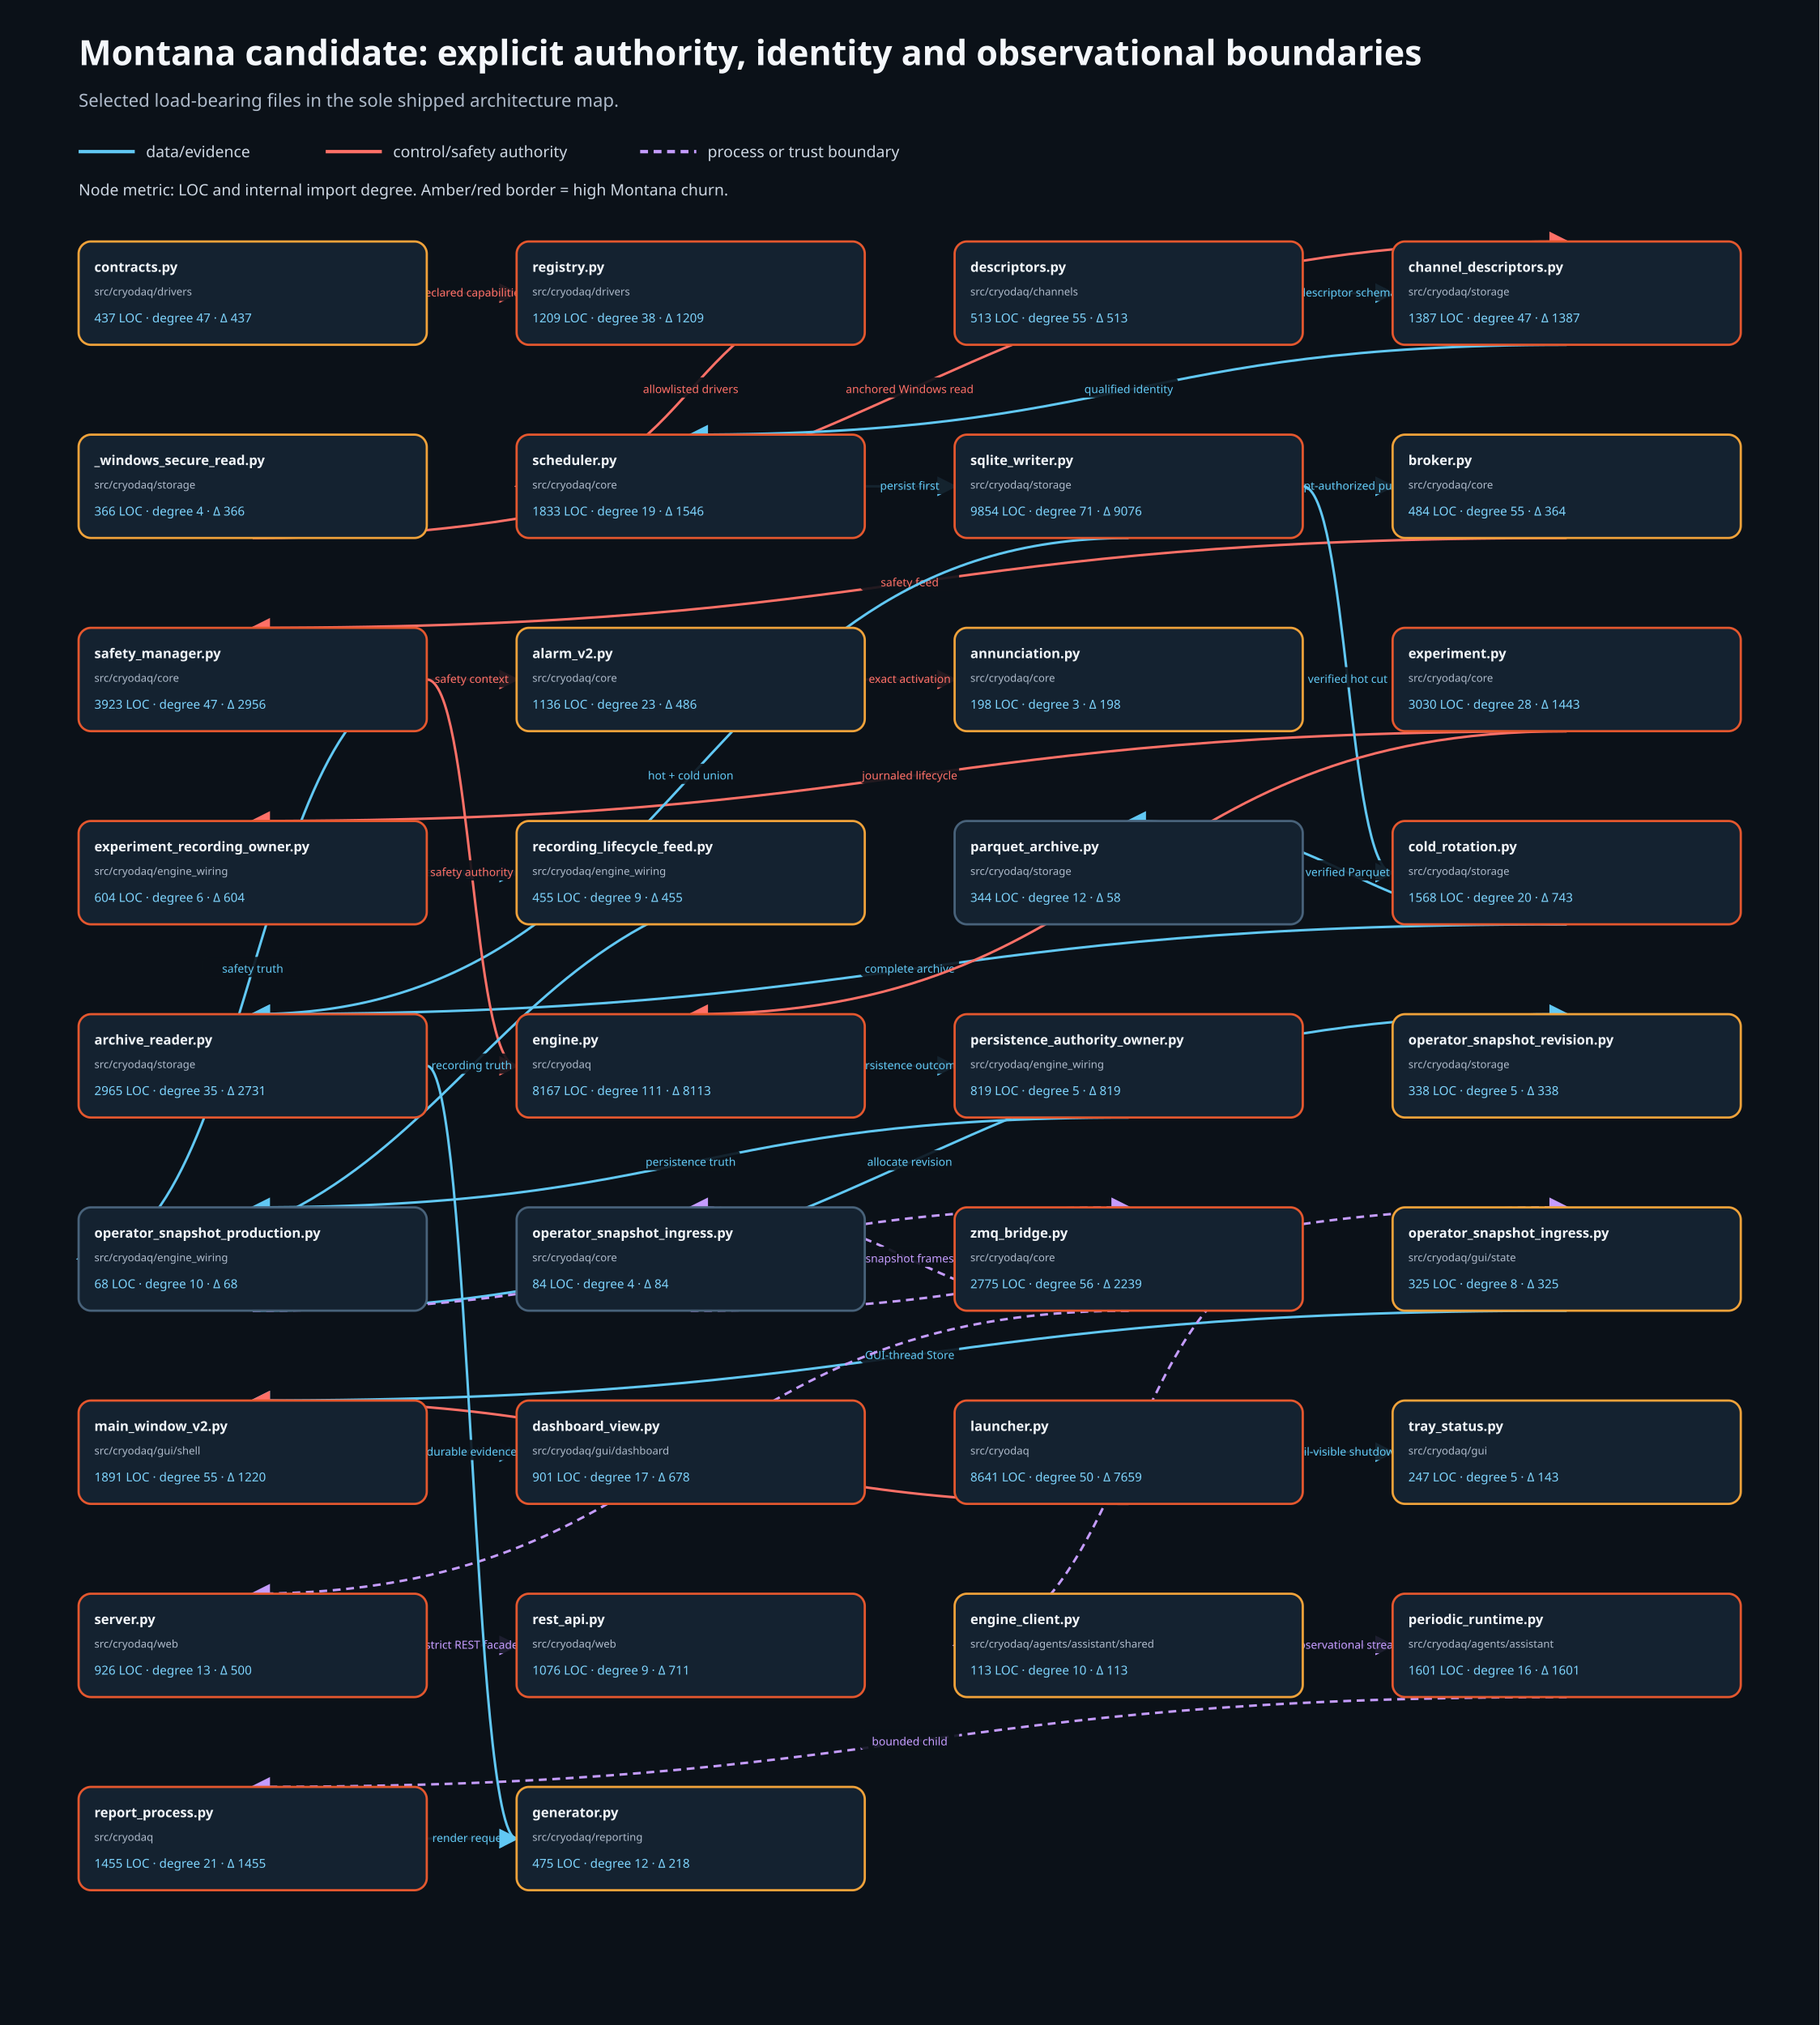
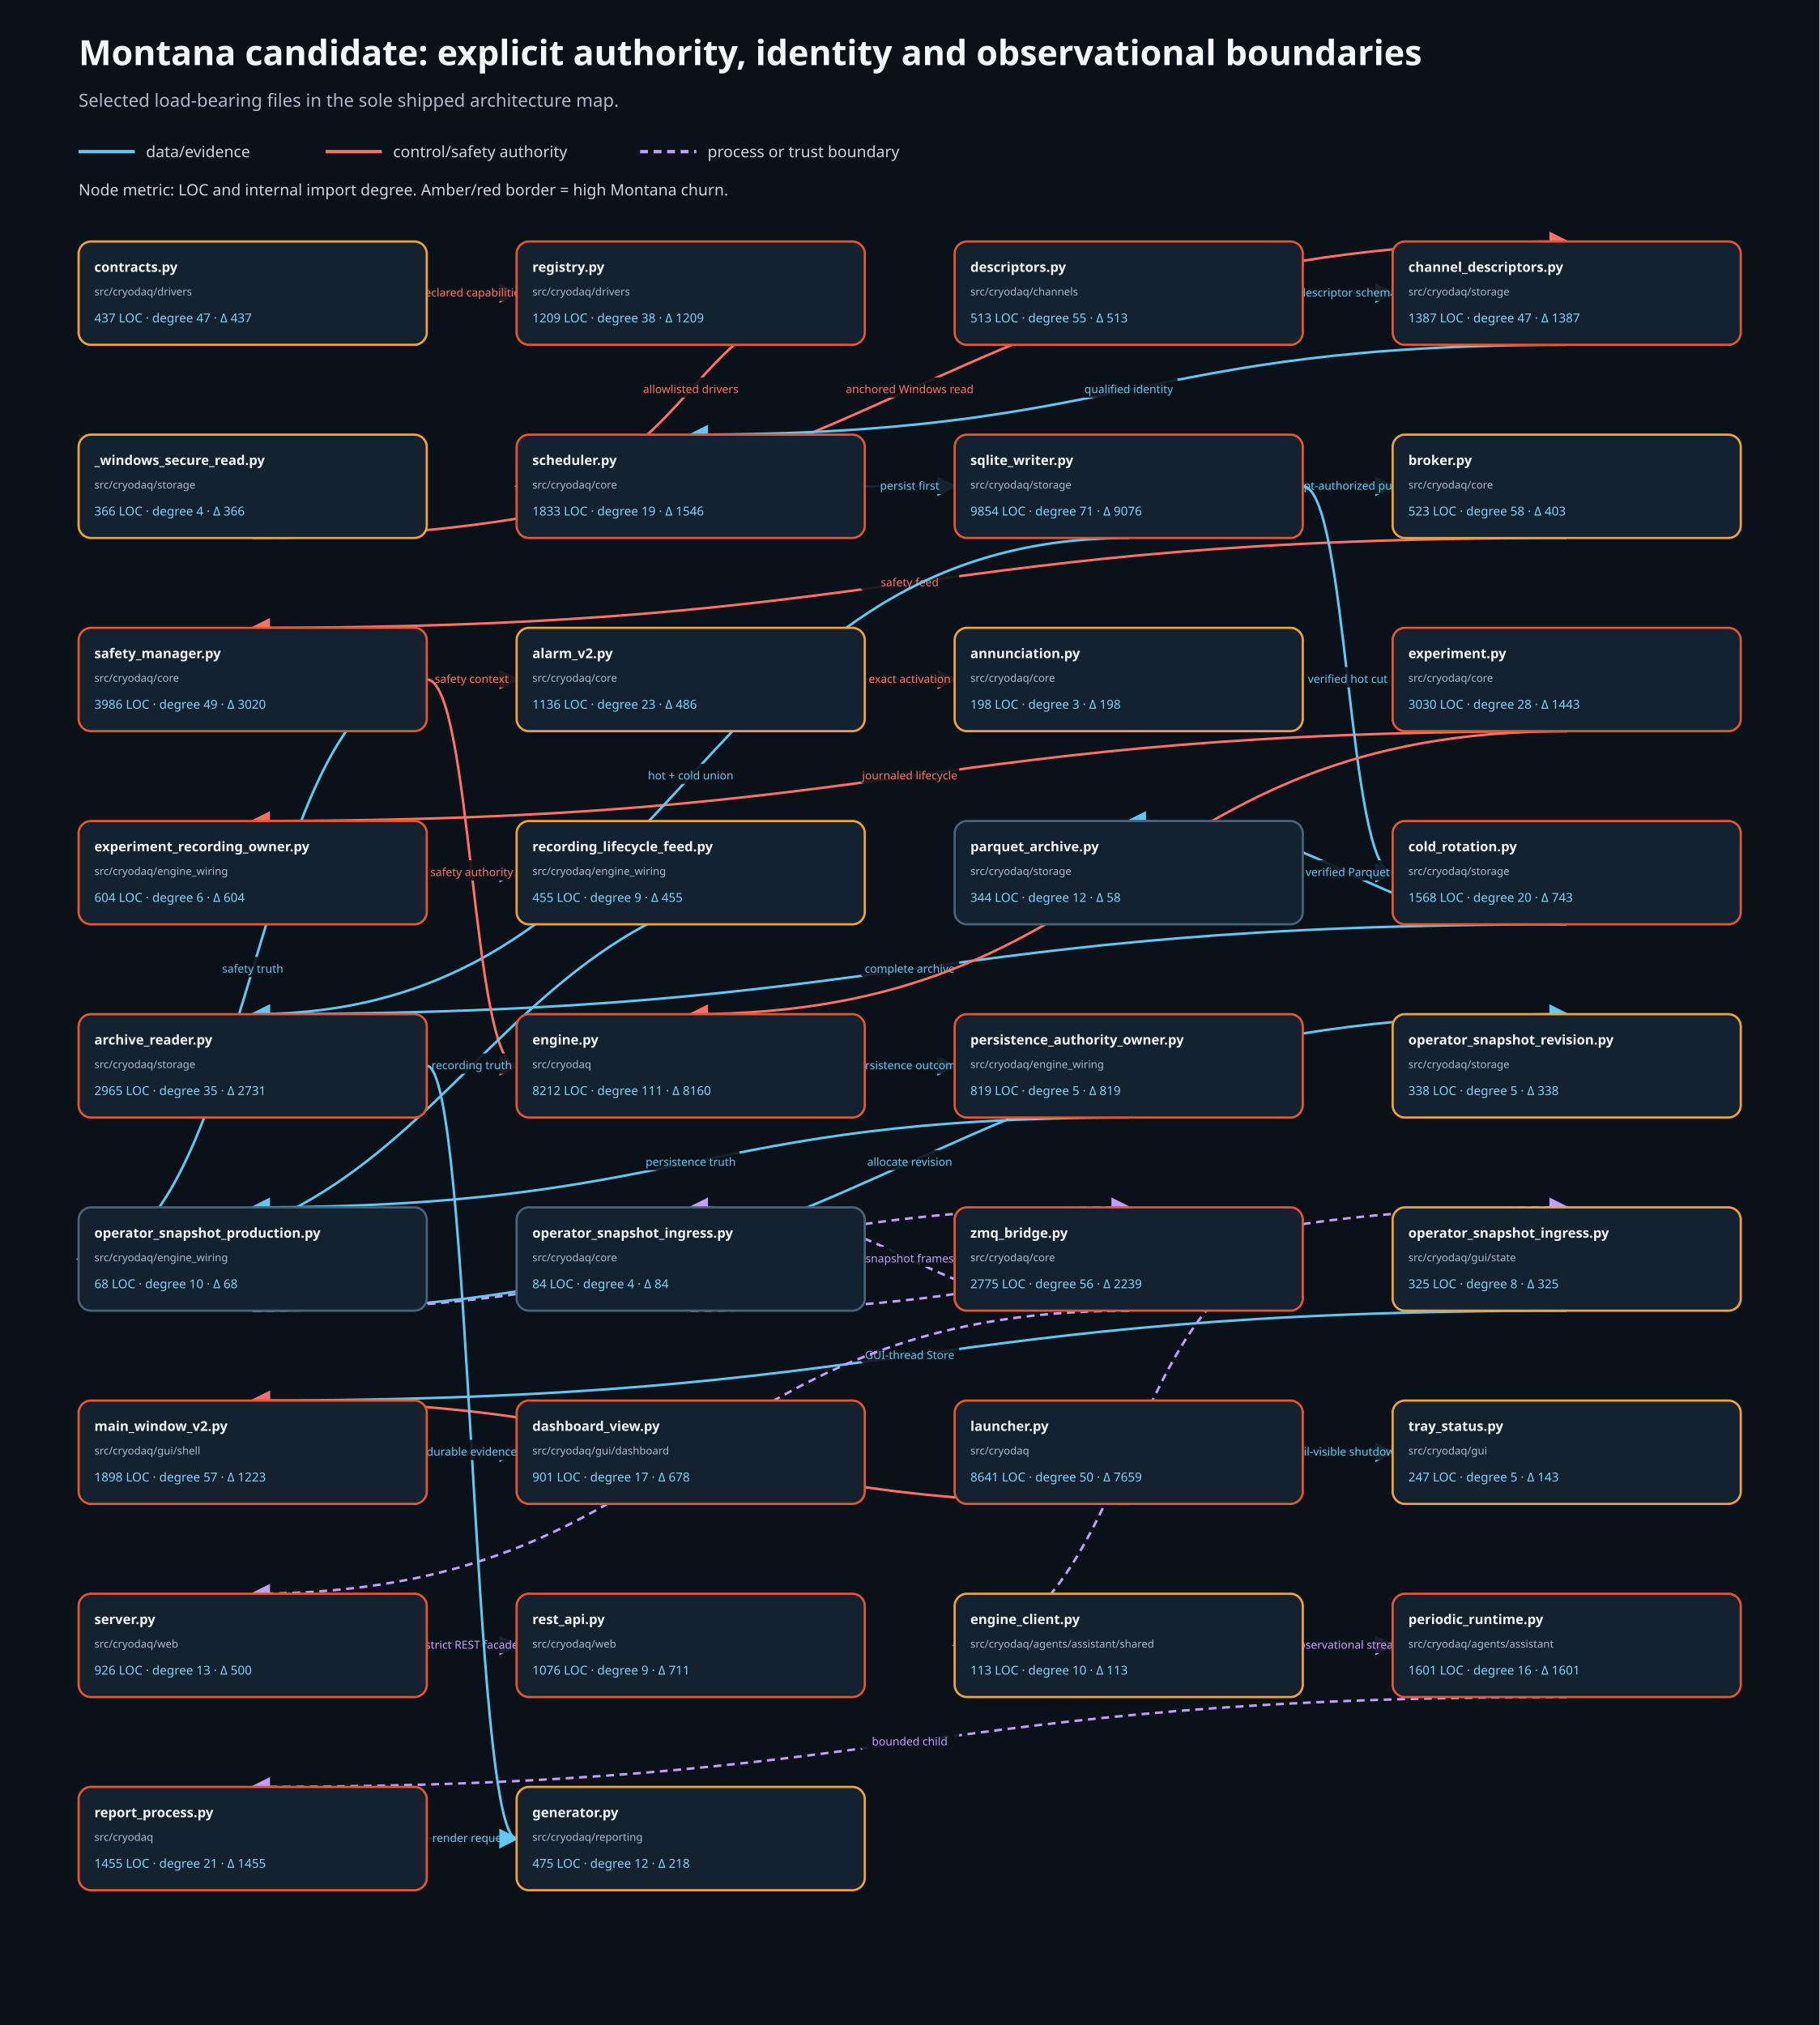
<svg xmlns="http://www.w3.org/2000/svg" role="img" aria-labelledby="title desc" viewBox="0 0 1620 1803" width="1620" height="1803">
  <defs>
    <marker id="dataArrow" markerWidth="8" markerHeight="8" refX="7" refY="4" orient="auto">
      <path d="M0,0 L8,4 L0,8 Z" fill="#61c8f4" />
    </marker>
    <marker id="controlArrow" markerWidth="8" markerHeight="8" refX="7" refY="4" orient="auto">
      <path d="M0,0 L8,4 L0,8 Z" fill="#ff7067" />
    </marker>
    <marker id="boundaryArrow" markerWidth="8" markerHeight="8" refX="7" refY="4" orient="auto">
      <path d="M0,0 L8,4 L0,8 Z" fill="#c59cff" />
    </marker>
  </defs>
  <rect width="100%" height="100%" fill="#0b1118" />
  <text x="70" y="58" fill="#f4f7fb" font-family="Segoe UI, sans-serif" font-size="31" font-weight="700">Montana candidate: explicit authority, identity and observational boundaries</text>
  <text x="70" y="95" fill="#aebaca" font-family="Segoe UI, sans-serif" font-size="16">Selected load-bearing files in the sole shipped architecture map.</text>
  <g aria-label="Legend" font-family="Segoe UI, sans-serif" font-size="14">
    <line x1="70" y1="135" x2="120" y2="135" stroke="#61c8f4" stroke-width="3" />
    <text x="130" y="140" fill="#cbd5e1">data/evidence</text>
    <line x1="290" y1="135" x2="340" y2="135" stroke="#ff7067" stroke-width="3" />
    <text x="350" y="140" fill="#cbd5e1">control/safety authority</text>
    <line x1="570" y1="135" x2="620" y2="135" stroke="#c59cff" stroke-width="3" stroke-dasharray="7 5" />
    <text x="630" y="140" fill="#cbd5e1">process or trust boundary</text>
    <text x="70" y="174" fill="#cbd5e1">Node metric: LOC and internal import degree. Amber/red border = high Montana churn.</text>
  </g>
  <g class="architecture-edges" fill="none">
    <path d="M380,261.0 C420.0,261.0 420.0,261.0 460,261.0" stroke="#ff7067" stroke-width="2.2" marker-end="url(#controlArrow)" />
    <rect x="376.0" y="250.0" width="88" height="18" rx="4" fill="#0b1118" opacity=".9" />
    <text x="420.0" y="264.0" text-anchor="middle" fill="#ff7067" font-family="Segoe UI, sans-serif" font-size="10">declared capabilities</text>
    <path d="M770,261.0 C615.0,261.0 615.0,433.0 460,433.0" stroke="#ff7067" stroke-width="2.2" marker-end="url(#controlArrow)" />
    <rect x="571.0" y="336.0" width="88" height="18" rx="4" fill="#0b1118" opacity=".9" />
    <text x="615.0" y="350.0" text-anchor="middle" fill="#ff7067" font-family="Segoe UI, sans-serif" font-size="10">allowlisted drivers</text>
    <path d="M1160,261.0 C1200.0,261.0 1200.0,261.0 1240,261.0" stroke="#61c8f4" stroke-width="2.2" marker-end="url(#dataArrow)" />
    <rect x="1156.0" y="250.0" width="88" height="18" rx="4" fill="#0b1118" opacity=".9" />
    <text x="1200.0" y="264.0" text-anchor="middle" fill="#61c8f4" font-family="Segoe UI, sans-serif" font-size="10">descriptor schema</text>
    <path d="M225.0,479 C810.0,479 810.0,215 1395.0,215" stroke="#ff7067" stroke-width="2.2" marker-end="url(#controlArrow)" />
    <rect x="766.0" y="336.0" width="88" height="18" rx="4" fill="#0b1118" opacity=".9" />
    <text x="810.0" y="350.0" text-anchor="middle" fill="#ff7067" font-family="Segoe UI, sans-serif" font-size="10">anchored Windows read</text>
    <path d="M1395.0,307 C1005.0,307 1005.0,387 615.0,387" stroke="#61c8f4" stroke-width="2.2" marker-end="url(#dataArrow)" />
    <rect x="961.0" y="336.0" width="88" height="18" rx="4" fill="#0b1118" opacity=".9" />
    <text x="1005.0" y="350.0" text-anchor="middle" fill="#61c8f4" font-family="Segoe UI, sans-serif" font-size="10">qualified identity</text>
    <path d="M770,433.0 C810.0,433.0 810.0,433.0 850,433.0" stroke="#61c8f4" stroke-width="2.2" marker-end="url(#dataArrow)" />
    <rect x="766.0" y="422.0" width="88" height="18" rx="4" fill="#0b1118" opacity=".9" />
    <text x="810.0" y="436.0" text-anchor="middle" fill="#61c8f4" font-family="Segoe UI, sans-serif" font-size="10">persist first</text>
    <path d="M1160,433.0 C1200.0,433.0 1200.0,433.0 1240,433.0" stroke="#61c8f4" stroke-width="2.2" marker-end="url(#dataArrow)" />
    <rect x="1156.0" y="422.0" width="88" height="18" rx="4" fill="#0b1118" opacity=".9" />
    <text x="1200.0" y="436.0" text-anchor="middle" fill="#61c8f4" font-family="Segoe UI, sans-serif" font-size="10">receipt-authorized publish</text>
    <path d="M1395.0,479 C810.0,479 810.0,559 225.0,559" stroke="#ff7067" stroke-width="2.2" marker-end="url(#controlArrow)" />
    <rect x="766.0" y="508.0" width="88" height="18" rx="4" fill="#0b1118" opacity=".9" />
    <text x="810.0" y="522.0" text-anchor="middle" fill="#ff7067" font-family="Segoe UI, sans-serif" font-size="10">safety feed</text>
    <path d="M380,605.0 C420.0,605.0 420.0,605.0 460,605.0" stroke="#ff7067" stroke-width="2.2" marker-end="url(#controlArrow)" />
    <rect x="376.0" y="594.0" width="88" height="18" rx="4" fill="#0b1118" opacity=".9" />
    <text x="420.0" y="608.0" text-anchor="middle" fill="#ff7067" font-family="Segoe UI, sans-serif" font-size="10">safety context</text>
    <path d="M770,605.0 C810.0,605.0 810.0,605.0 850,605.0" stroke="#ff7067" stroke-width="2.2" marker-end="url(#controlArrow)" />
    <rect x="766.0" y="594.0" width="88" height="18" rx="4" fill="#0b1118" opacity=".9" />
    <text x="810.0" y="608.0" text-anchor="middle" fill="#ff7067" font-family="Segoe UI, sans-serif" font-size="10">exact activation</text>
    <path d="M1395.0,651 C810.0,651 810.0,731 225.0,731" stroke="#ff7067" stroke-width="2.2" marker-end="url(#controlArrow)" />
    <rect x="766.0" y="680.0" width="88" height="18" rx="4" fill="#0b1118" opacity=".9" />
    <text x="810.0" y="694.0" text-anchor="middle" fill="#ff7067" font-family="Segoe UI, sans-serif" font-size="10">journaled lifecycle</text>
    <path d="M380,777.0 C420.0,777.0 420.0,777.0 460,777.0" stroke="#61c8f4" stroke-width="2.2" marker-end="url(#dataArrow)" />
    <rect x="376.0" y="766.0" width="88" height="18" rx="4" fill="#0b1118" opacity=".9" />
    <text x="420.0" y="780.0" text-anchor="middle" fill="#61c8f4" font-family="Segoe UI, sans-serif" font-size="10">recording outcome</text>
    <path d="M1160,433.0 C1200.0,433.0 1200.0,777.0 1240,777.0" stroke="#61c8f4" stroke-width="2.2" marker-end="url(#dataArrow)" />
    <rect x="1156.0" y="594.0" width="88" height="18" rx="4" fill="#0b1118" opacity=".9" />
    <text x="1200.0" y="608.0" text-anchor="middle" fill="#61c8f4" font-family="Segoe UI, sans-serif" font-size="10">verified hot cut</text>
    <path d="M1395.0,823 C1200.0,823 1200.0,731 1005.0,731" stroke="#61c8f4" stroke-width="2.2" marker-end="url(#dataArrow)" />
    <rect x="1156.0" y="766.0" width="88" height="18" rx="4" fill="#0b1118" opacity=".9" />
    <text x="1200.0" y="780.0" text-anchor="middle" fill="#61c8f4" font-family="Segoe UI, sans-serif" font-size="10">verified Parquet</text>
    <path d="M1395.0,823 C810.0,823 810.0,903 225.0,903" stroke="#61c8f4" stroke-width="2.2" marker-end="url(#dataArrow)" />
    <rect x="766.0" y="852.0" width="88" height="18" rx="4" fill="#0b1118" opacity=".9" />
    <text x="810.0" y="866.0" text-anchor="middle" fill="#61c8f4" font-family="Segoe UI, sans-serif" font-size="10">complete archive</text>
    <path d="M1005.0,479 C615.0,479 615.0,903 225.0,903" stroke="#61c8f4" stroke-width="2.2" marker-end="url(#dataArrow)" />
    <rect x="571.0" y="680.0" width="88" height="18" rx="4" fill="#0b1118" opacity=".9" />
    <text x="615.0" y="694.0" text-anchor="middle" fill="#61c8f4" font-family="Segoe UI, sans-serif" font-size="10">hot + cold union</text>
    <path d="M380,605.0 C420.0,605.0 420.0,949.0 460,949.0" stroke="#ff7067" stroke-width="2.2" marker-end="url(#controlArrow)" />
    <rect x="376.0" y="766.0" width="88" height="18" rx="4" fill="#0b1118" opacity=".9" />
    <text x="420.0" y="780.0" text-anchor="middle" fill="#ff7067" font-family="Segoe UI, sans-serif" font-size="10">safety authority</text>
    <path d="M1395.0,651 C1005.0,651 1005.0,903 615.0,903" stroke="#ff7067" stroke-width="2.2" marker-end="url(#controlArrow)" />
    <rect x="961.0" y="766.0" width="88" height="18" rx="4" fill="#0b1118" opacity=".9" />
    <text x="1005.0" y="780.0" text-anchor="middle" fill="#ff7067" font-family="Segoe UI, sans-serif" font-size="10">experiment commands</text>
    <path d="M770,949.0 C810.0,949.0 810.0,949.0 850,949.0" stroke="#61c8f4" stroke-width="2.2" marker-end="url(#dataArrow)" />
    <rect x="766.0" y="938.0" width="88" height="18" rx="4" fill="#0b1118" opacity=".9" />
    <text x="810.0" y="952.0" text-anchor="middle" fill="#61c8f4" font-family="Segoe UI, sans-serif" font-size="10">persistence outcomes</text>
    <path d="M770,777.0 C420.0,777.0 420.0,1121.0 70,1121.0" stroke="#61c8f4" stroke-width="2.2" marker-end="url(#dataArrow)" />
    <rect x="376.0" y="938.0" width="88" height="18" rx="4" fill="#0b1118" opacity=".9" />
    <text x="420.0" y="952.0" text-anchor="middle" fill="#61c8f4" font-family="Segoe UI, sans-serif" font-size="10">recording truth</text>
    <path d="M1005.0,995 C615.0,995 615.0,1075 225.0,1075" stroke="#61c8f4" stroke-width="2.2" marker-end="url(#dataArrow)" />
    <rect x="571.0" y="1024.0" width="88" height="18" rx="4" fill="#0b1118" opacity=".9" />
    <text x="615.0" y="1038.0" text-anchor="middle" fill="#61c8f4" font-family="Segoe UI, sans-serif" font-size="10">persistence truth</text>
    <path d="M380,605.0 C225.0,605.0 225.0,1121.0 70,1121.0" stroke="#61c8f4" stroke-width="2.2" marker-end="url(#dataArrow)" />
    <rect x="181.0" y="852.0" width="88" height="18" rx="4" fill="#0b1118" opacity=".9" />
    <text x="225.0" y="866.0" text-anchor="middle" fill="#61c8f4" font-family="Segoe UI, sans-serif" font-size="10">safety truth</text>
    <path d="M225.0,1167 C810.0,1167 810.0,903 1395.0,903" stroke="#61c8f4" stroke-width="2.2" marker-end="url(#dataArrow)" />
    <rect x="766.0" y="1024.0" width="88" height="18" rx="4" fill="#0b1118" opacity=".9" />
    <text x="810.0" y="1038.0" text-anchor="middle" fill="#61c8f4" font-family="Segoe UI, sans-serif" font-size="10">allocate revision</text>
    <path d="M225.0,1167 C615.0,1167 615.0,1075 1005.0,1075" stroke="#c59cff" stroke-width="2.2" marker-end="url(#boundaryArrow)" stroke-dasharray="7 5" />
    <rect x="571.0" y="1110.0" width="88" height="18" rx="4" fill="#0b1118" opacity=".9" />
    <text x="615.0" y="1124.0" text-anchor="middle" fill="#c59cff" font-family="Segoe UI, sans-serif" font-size="10">revisioned PUB</text>
    <path d="M1005.0,1167 C810.0,1167 810.0,1075 615.0,1075" stroke="#c59cff" stroke-width="2.2" marker-end="url(#boundaryArrow)" stroke-dasharray="7 5" />
    <rect x="766.0" y="1110.0" width="88" height="18" rx="4" fill="#0b1118" opacity=".9" />
    <text x="810.0" y="1124.0" text-anchor="middle" fill="#c59cff" font-family="Segoe UI, sans-serif" font-size="10">snapshot frames</text>
    <path d="M615.0,1167 C1005.0,1167 1005.0,1075 1395.0,1075" stroke="#c59cff" stroke-width="2.2" marker-end="url(#boundaryArrow)" stroke-dasharray="7 5" />
    <rect x="961.0" y="1110.0" width="88" height="18" rx="4" fill="#0b1118" opacity=".9" />
    <text x="1005.0" y="1124.0" text-anchor="middle" fill="#c59cff" font-family="Segoe UI, sans-serif" font-size="10">bounded queue</text>
    <path d="M1395.0,1167 C810.0,1167 810.0,1247 225.0,1247" stroke="#61c8f4" stroke-width="2.2" marker-end="url(#dataArrow)" />
    <rect x="766.0" y="1196.0" width="88" height="18" rx="4" fill="#0b1118" opacity=".9" />
    <text x="810.0" y="1210.0" text-anchor="middle" fill="#61c8f4" font-family="Segoe UI, sans-serif" font-size="10">GUI-thread Store</text>
    <path d="M380,1293.0 C420.0,1293.0 420.0,1293.0 460,1293.0" stroke="#61c8f4" stroke-width="2.2" marker-end="url(#dataArrow)" />
    <rect x="376.0" y="1282.0" width="88" height="18" rx="4" fill="#0b1118" opacity=".9" />
    <text x="420.0" y="1296.0" text-anchor="middle" fill="#61c8f4" font-family="Segoe UI, sans-serif" font-size="10">panoramic truth</text>
    <path d="M1005.0,1339 C615.0,1339 615.0,1247 225.0,1247" stroke="#ff7067" stroke-width="2.2" marker-end="url(#controlArrow)" />
    <rect x="571.0" y="1282.0" width="88" height="18" rx="4" fill="#0b1118" opacity=".9" />
    <text x="615.0" y="1296.0" text-anchor="middle" fill="#ff7067" font-family="Segoe UI, sans-serif" font-size="10">owns GUI lifecycle</text>
    <path d="M1160,1293.0 C1200.0,1293.0 1200.0,1293.0 1240,1293.0" stroke="#61c8f4" stroke-width="2.2" marker-end="url(#dataArrow)" />
    <rect x="1156.0" y="1282.0" width="88" height="18" rx="4" fill="#0b1118" opacity=".9" />
    <text x="1200.0" y="1296.0" text-anchor="middle" fill="#61c8f4" font-family="Segoe UI, sans-serif" font-size="10">fail-visible shutdown</text>
    <path d="M1005.0,1167 C615.0,1167 615.0,1419 225.0,1419" stroke="#c59cff" stroke-width="2.2" marker-end="url(#boundaryArrow)" stroke-dasharray="7 5" />
    <rect x="571.0" y="1282.0" width="88" height="18" rx="4" fill="#0b1118" opacity=".9" />
    <text x="615.0" y="1296.0" text-anchor="middle" fill="#c59cff" font-family="Segoe UI, sans-serif" font-size="10">monitoring transport</text>
    <path d="M380,1465.0 C420.0,1465.0 420.0,1465.0 460,1465.0" stroke="#c59cff" stroke-width="2.2" marker-end="url(#boundaryArrow)" stroke-dasharray="7 5" />
    <rect x="376.0" y="1454.0" width="88" height="18" rx="4" fill="#0b1118" opacity=".9" />
    <text x="420.0" y="1468.0" text-anchor="middle" fill="#c59cff" font-family="Segoe UI, sans-serif" font-size="10">strict REST facade</text>
    <path d="M1160,1121.0 C1005.0,1121.0 1005.0,1465.0 850,1465.0" stroke="#c59cff" stroke-width="2.2" marker-end="url(#boundaryArrow)" stroke-dasharray="7 5" />
    <rect x="961.0" y="1282.0" width="88" height="18" rx="4" fill="#0b1118" opacity=".9" />
    <text x="1005.0" y="1296.0" text-anchor="middle" fill="#c59cff" font-family="Segoe UI, sans-serif" font-size="10">allowlisted query</text>
    <path d="M1160,1465.0 C1200.0,1465.0 1200.0,1465.0 1240,1465.0" stroke="#c59cff" stroke-width="2.2" marker-end="url(#boundaryArrow)" stroke-dasharray="7 5" />
    <rect x="1156.0" y="1454.0" width="88" height="18" rx="4" fill="#0b1118" opacity=".9" />
    <text x="1200.0" y="1468.0" text-anchor="middle" fill="#c59cff" font-family="Segoe UI, sans-serif" font-size="10">observational stream</text>
    <path d="M1395.0,1511 C810.0,1511 810.0,1591 225.0,1591" stroke="#c59cff" stroke-width="2.2" marker-end="url(#boundaryArrow)" stroke-dasharray="7 5" />
    <rect x="766.0" y="1540.0" width="88" height="18" rx="4" fill="#0b1118" opacity=".9" />
    <text x="810.0" y="1554.0" text-anchor="middle" fill="#c59cff" font-family="Segoe UI, sans-serif" font-size="10">bounded child</text>
    <path d="M380,1637.0 C420.0,1637.0 420.0,1637.0 460,1637.0" stroke="#61c8f4" stroke-width="2.2" marker-end="url(#dataArrow)" />
    <rect x="376.0" y="1626.0" width="88" height="18" rx="4" fill="#0b1118" opacity=".9" />
    <text x="420.0" y="1640.0" text-anchor="middle" fill="#61c8f4" font-family="Segoe UI, sans-serif" font-size="10">render request</text>
    <path d="M380,949.0 C420.0,949.0 420.0,1637.0 460,1637.0" stroke="#61c8f4" stroke-width="2.2" marker-end="url(#dataArrow)" />
    <rect x="376.0" y="1282.0" width="88" height="18" rx="4" fill="#0b1118" opacity=".9" />
    <text x="420.0" y="1296.0" text-anchor="middle" fill="#61c8f4" font-family="Segoe UI, sans-serif" font-size="10">durable evidence</text>
  </g>
  <g class="important-files" font-family="Segoe UI, sans-serif">
    <g class="file-node" data-path="src/cryodaq/drivers/contracts.py" data-kind="blob" role="group" aria-label="src/cryodaq/drivers/contracts.py | 437 LOC | internal degree 47 | churn 437">
      <rect x="70" y="215" width="310" height="92" rx="11" fill="#142230" stroke="#f0a23a" stroke-width="2" />
      <text x="84" y="242" fill="#f1f5f9" font-size="12" font-weight="700">contracts.py</text>
      <text x="84" y="263" fill="#aebaca" font-size="9.5">src/cryodaq/drivers</text>
      <text x="84" y="287" fill="#7dd3fc" font-size="11">437 LOC · degree 47 · Δ 437</text>
    </g>
    <g class="file-node" data-path="src/cryodaq/drivers/registry.py" data-kind="blob" role="group" aria-label="src/cryodaq/drivers/registry.py | 1209 LOC | internal degree 38 | churn 1209">
      <rect x="460" y="215" width="310" height="92" rx="11" fill="#142230" stroke="#e4572e" stroke-width="2" />
      <text x="474" y="242" fill="#f1f5f9" font-size="12" font-weight="700">registry.py</text>
      <text x="474" y="263" fill="#aebaca" font-size="9.5">src/cryodaq/drivers</text>
      <text x="474" y="287" fill="#7dd3fc" font-size="11">1209 LOC · degree 38 · Δ 1209</text>
    </g>
    <g class="file-node" data-path="src/cryodaq/channels/descriptors.py" data-kind="blob" role="group" aria-label="src/cryodaq/channels/descriptors.py | 513 LOC | internal degree 55 | churn 513">
      <rect x="850" y="215" width="310" height="92" rx="11" fill="#142230" stroke="#e4572e" stroke-width="2" />
      <text x="864" y="242" fill="#f1f5f9" font-size="12" font-weight="700">descriptors.py</text>
      <text x="864" y="263" fill="#aebaca" font-size="9.5">src/cryodaq/channels</text>
      <text x="864" y="287" fill="#7dd3fc" font-size="11">513 LOC · degree 55 · Δ 513</text>
    </g>
    <g class="file-node" data-path="src/cryodaq/storage/channel_descriptors.py" data-kind="blob" role="group" aria-label="src/cryodaq/storage/channel_descriptors.py | 1387 LOC | internal degree 47 | churn 1387">
      <rect x="1240" y="215" width="310" height="92" rx="11" fill="#142230" stroke="#e4572e" stroke-width="2" />
      <text x="1254" y="242" fill="#f1f5f9" font-size="12" font-weight="700">channel_descriptors.py</text>
      <text x="1254" y="263" fill="#aebaca" font-size="9.5">src/cryodaq/storage</text>
      <text x="1254" y="287" fill="#7dd3fc" font-size="11">1387 LOC · degree 47 · Δ 1387</text>
    </g>
    <g class="file-node" data-path="src/cryodaq/storage/_windows_secure_read.py" data-kind="blob" role="group" aria-label="src/cryodaq/storage/_windows_secure_read.py | 366 LOC | internal degree 4 | churn 366">
      <rect x="70" y="387" width="310" height="92" rx="11" fill="#142230" stroke="#f0a23a" stroke-width="2" />
      <text x="84" y="414" fill="#f1f5f9" font-size="12" font-weight="700">_windows_secure_read.py</text>
      <text x="84" y="435" fill="#aebaca" font-size="9.5">src/cryodaq/storage</text>
      <text x="84" y="459" fill="#7dd3fc" font-size="11">366 LOC · degree 4 · Δ 366</text>
    </g>
    <g class="file-node" data-path="src/cryodaq/core/scheduler.py" data-kind="blob" role="group" aria-label="src/cryodaq/core/scheduler.py | 1833 LOC | internal degree 19 | churn 1546">
      <rect x="460" y="387" width="310" height="92" rx="11" fill="#142230" stroke="#e4572e" stroke-width="2" />
      <text x="474" y="414" fill="#f1f5f9" font-size="12" font-weight="700">scheduler.py</text>
      <text x="474" y="435" fill="#aebaca" font-size="9.5">src/cryodaq/core</text>
      <text x="474" y="459" fill="#7dd3fc" font-size="11">1833 LOC · degree 19 · Δ 1546</text>
    </g>
    <g class="file-node" data-path="src/cryodaq/storage/sqlite_writer.py" data-kind="blob" role="group" aria-label="src/cryodaq/storage/sqlite_writer.py | 9854 LOC | internal degree 71 | churn 9076">
      <rect x="850" y="387" width="310" height="92" rx="11" fill="#142230" stroke="#e4572e" stroke-width="2" />
      <text x="864" y="414" fill="#f1f5f9" font-size="12" font-weight="700">sqlite_writer.py</text>
      <text x="864" y="435" fill="#aebaca" font-size="9.5">src/cryodaq/storage</text>
      <text x="864" y="459" fill="#7dd3fc" font-size="11">9854 LOC · degree 71 · Δ 9076</text>
    </g>
-     <g class="file-node" data-path="src/cryodaq/core/broker.py" data-kind="blob" role="group" aria-label="src/cryodaq/core/broker.py | 484 LOC | internal degree 55 | churn 364">
+     <g class="file-node" data-path="src/cryodaq/core/broker.py" data-kind="blob" role="group" aria-label="src/cryodaq/core/broker.py | 523 LOC | internal degree 58 | churn 403">
      <rect x="1240" y="387" width="310" height="92" rx="11" fill="#142230" stroke="#f0a23a" stroke-width="2" />
      <text x="1254" y="414" fill="#f1f5f9" font-size="12" font-weight="700">broker.py</text>
      <text x="1254" y="435" fill="#aebaca" font-size="9.5">src/cryodaq/core</text>
-       <text x="1254" y="459" fill="#7dd3fc" font-size="11">484 LOC · degree 55 · Δ 364</text>
-     </g>
-     <g class="file-node" data-path="src/cryodaq/core/safety_manager.py" data-kind="blob" role="group" aria-label="src/cryodaq/core/safety_manager.py | 3923 LOC | internal degree 47 | churn 2956">
+       <text x="1254" y="459" fill="#7dd3fc" font-size="11">523 LOC · degree 58 · Δ 403</text>
+     </g>
+     <g class="file-node" data-path="src/cryodaq/core/safety_manager.py" data-kind="blob" role="group" aria-label="src/cryodaq/core/safety_manager.py | 3986 LOC | internal degree 49 | churn 3020">
      <rect x="70" y="559" width="310" height="92" rx="11" fill="#142230" stroke="#e4572e" stroke-width="2" />
      <text x="84" y="586" fill="#f1f5f9" font-size="12" font-weight="700">safety_manager.py</text>
      <text x="84" y="607" fill="#aebaca" font-size="9.5">src/cryodaq/core</text>
-       <text x="84" y="631" fill="#7dd3fc" font-size="11">3923 LOC · degree 47 · Δ 2956</text>
+       <text x="84" y="631" fill="#7dd3fc" font-size="11">3986 LOC · degree 49 · Δ 3020</text>
    </g>
    <g class="file-node" data-path="src/cryodaq/core/alarm_v2.py" data-kind="blob" role="group" aria-label="src/cryodaq/core/alarm_v2.py | 1136 LOC | internal degree 23 | churn 486">
      <rect x="460" y="559" width="310" height="92" rx="11" fill="#142230" stroke="#f0a23a" stroke-width="2" />
      <text x="474" y="586" fill="#f1f5f9" font-size="12" font-weight="700">alarm_v2.py</text>
      <text x="474" y="607" fill="#aebaca" font-size="9.5">src/cryodaq/core</text>
      <text x="474" y="631" fill="#7dd3fc" font-size="11">1136 LOC · degree 23 · Δ 486</text>
    </g>
    <g class="file-node" data-path="src/cryodaq/core/annunciation.py" data-kind="blob" role="group" aria-label="src/cryodaq/core/annunciation.py | 198 LOC | internal degree 3 | churn 198">
      <rect x="850" y="559" width="310" height="92" rx="11" fill="#142230" stroke="#f0a23a" stroke-width="2" />
      <text x="864" y="586" fill="#f1f5f9" font-size="12" font-weight="700">annunciation.py</text>
      <text x="864" y="607" fill="#aebaca" font-size="9.5">src/cryodaq/core</text>
      <text x="864" y="631" fill="#7dd3fc" font-size="11">198 LOC · degree 3 · Δ 198</text>
    </g>
    <g class="file-node" data-path="src/cryodaq/core/experiment.py" data-kind="blob" role="group" aria-label="src/cryodaq/core/experiment.py | 3030 LOC | internal degree 28 | churn 1443">
      <rect x="1240" y="559" width="310" height="92" rx="11" fill="#142230" stroke="#e4572e" stroke-width="2" />
      <text x="1254" y="586" fill="#f1f5f9" font-size="12" font-weight="700">experiment.py</text>
      <text x="1254" y="607" fill="#aebaca" font-size="9.5">src/cryodaq/core</text>
      <text x="1254" y="631" fill="#7dd3fc" font-size="11">3030 LOC · degree 28 · Δ 1443</text>
    </g>
    <g class="file-node" data-path="src/cryodaq/engine_wiring/experiment_recording_owner.py" data-kind="blob" role="group" aria-label="src/cryodaq/engine_wiring/experiment_recording_owner.py | 604 LOC | internal degree 6 | churn 604">
      <rect x="70" y="731" width="310" height="92" rx="11" fill="#142230" stroke="#e4572e" stroke-width="2" />
      <text x="84" y="758" fill="#f1f5f9" font-size="12" font-weight="700">experiment_recording_owner.py</text>
      <text x="84" y="779" fill="#aebaca" font-size="9.5">src/cryodaq/engine_wiring</text>
      <text x="84" y="803" fill="#7dd3fc" font-size="11">604 LOC · degree 6 · Δ 604</text>
    </g>
    <g class="file-node" data-path="src/cryodaq/engine_wiring/recording_lifecycle_feed.py" data-kind="blob" role="group" aria-label="src/cryodaq/engine_wiring/recording_lifecycle_feed.py | 455 LOC | internal degree 9 | churn 455">
      <rect x="460" y="731" width="310" height="92" rx="11" fill="#142230" stroke="#f0a23a" stroke-width="2" />
      <text x="474" y="758" fill="#f1f5f9" font-size="12" font-weight="700">recording_lifecycle_feed.py</text>
      <text x="474" y="779" fill="#aebaca" font-size="9.5">src/cryodaq/engine_wiring</text>
      <text x="474" y="803" fill="#7dd3fc" font-size="11">455 LOC · degree 9 · Δ 455</text>
    </g>
    <g class="file-node" data-path="src/cryodaq/storage/parquet_archive.py" data-kind="blob" role="group" aria-label="src/cryodaq/storage/parquet_archive.py | 344 LOC | internal degree 12 | churn 58">
      <rect x="850" y="731" width="310" height="92" rx="11" fill="#142230" stroke="#48627a" stroke-width="2" />
      <text x="864" y="758" fill="#f1f5f9" font-size="12" font-weight="700">parquet_archive.py</text>
      <text x="864" y="779" fill="#aebaca" font-size="9.5">src/cryodaq/storage</text>
      <text x="864" y="803" fill="#7dd3fc" font-size="11">344 LOC · degree 12 · Δ 58</text>
    </g>
    <g class="file-node" data-path="src/cryodaq/storage/cold_rotation.py" data-kind="blob" role="group" aria-label="src/cryodaq/storage/cold_rotation.py | 1568 LOC | internal degree 20 | churn 743">
      <rect x="1240" y="731" width="310" height="92" rx="11" fill="#142230" stroke="#e4572e" stroke-width="2" />
      <text x="1254" y="758" fill="#f1f5f9" font-size="12" font-weight="700">cold_rotation.py</text>
      <text x="1254" y="779" fill="#aebaca" font-size="9.5">src/cryodaq/storage</text>
      <text x="1254" y="803" fill="#7dd3fc" font-size="11">1568 LOC · degree 20 · Δ 743</text>
    </g>
    <g class="file-node" data-path="src/cryodaq/storage/archive_reader.py" data-kind="blob" role="group" aria-label="src/cryodaq/storage/archive_reader.py | 2965 LOC | internal degree 35 | churn 2731">
      <rect x="70" y="903" width="310" height="92" rx="11" fill="#142230" stroke="#e4572e" stroke-width="2" />
      <text x="84" y="930" fill="#f1f5f9" font-size="12" font-weight="700">archive_reader.py</text>
      <text x="84" y="951" fill="#aebaca" font-size="9.5">src/cryodaq/storage</text>
      <text x="84" y="975" fill="#7dd3fc" font-size="11">2965 LOC · degree 35 · Δ 2731</text>
    </g>
-     <g class="file-node" data-path="src/cryodaq/engine.py" data-kind="blob" role="group" aria-label="src/cryodaq/engine.py | 8167 LOC | internal degree 111 | churn 8113">
+     <g class="file-node" data-path="src/cryodaq/engine.py" data-kind="blob" role="group" aria-label="src/cryodaq/engine.py | 8212 LOC | internal degree 111 | churn 8160">
      <rect x="460" y="903" width="310" height="92" rx="11" fill="#142230" stroke="#e4572e" stroke-width="2" />
      <text x="474" y="930" fill="#f1f5f9" font-size="12" font-weight="700">engine.py</text>
      <text x="474" y="951" fill="#aebaca" font-size="9.5">src/cryodaq</text>
-       <text x="474" y="975" fill="#7dd3fc" font-size="11">8167 LOC · degree 111 · Δ 8113</text>
+       <text x="474" y="975" fill="#7dd3fc" font-size="11">8212 LOC · degree 111 · Δ 8160</text>
    </g>
    <g class="file-node" data-path="src/cryodaq/engine_wiring/persistence_authority_owner.py" data-kind="blob" role="group" aria-label="src/cryodaq/engine_wiring/persistence_authority_owner.py | 819 LOC | internal degree 5 | churn 819">
      <rect x="850" y="903" width="310" height="92" rx="11" fill="#142230" stroke="#e4572e" stroke-width="2" />
      <text x="864" y="930" fill="#f1f5f9" font-size="12" font-weight="700">persistence_authority_owner.py</text>
      <text x="864" y="951" fill="#aebaca" font-size="9.5">src/cryodaq/engine_wiring</text>
      <text x="864" y="975" fill="#7dd3fc" font-size="11">819 LOC · degree 5 · Δ 819</text>
    </g>
    <g class="file-node" data-path="src/cryodaq/storage/operator_snapshot_revision.py" data-kind="blob" role="group" aria-label="src/cryodaq/storage/operator_snapshot_revision.py | 338 LOC | internal degree 5 | churn 338">
      <rect x="1240" y="903" width="310" height="92" rx="11" fill="#142230" stroke="#f0a23a" stroke-width="2" />
      <text x="1254" y="930" fill="#f1f5f9" font-size="12" font-weight="700">operator_snapshot_revision.py</text>
      <text x="1254" y="951" fill="#aebaca" font-size="9.5">src/cryodaq/storage</text>
      <text x="1254" y="975" fill="#7dd3fc" font-size="11">338 LOC · degree 5 · Δ 338</text>
    </g>
    <g class="file-node" data-path="src/cryodaq/engine_wiring/operator_snapshot_production.py" data-kind="blob" role="group" aria-label="src/cryodaq/engine_wiring/operator_snapshot_production.py | 68 LOC | internal degree 10 | churn 68">
      <rect x="70" y="1075" width="310" height="92" rx="11" fill="#142230" stroke="#48627a" stroke-width="2" />
      <text x="84" y="1102" fill="#f1f5f9" font-size="12" font-weight="700">operator_snapshot_production.py</text>
      <text x="84" y="1123" fill="#aebaca" font-size="9.5">src/cryodaq/engine_wiring</text>
      <text x="84" y="1147" fill="#7dd3fc" font-size="11">68 LOC · degree 10 · Δ 68</text>
    </g>
    <g class="file-node" data-path="src/cryodaq/core/operator_snapshot_ingress.py" data-kind="blob" role="group" aria-label="src/cryodaq/core/operator_snapshot_ingress.py | 84 LOC | internal degree 4 | churn 84">
      <rect x="460" y="1075" width="310" height="92" rx="11" fill="#142230" stroke="#48627a" stroke-width="2" />
      <text x="474" y="1102" fill="#f1f5f9" font-size="12" font-weight="700">operator_snapshot_ingress.py</text>
      <text x="474" y="1123" fill="#aebaca" font-size="9.5">src/cryodaq/core</text>
      <text x="474" y="1147" fill="#7dd3fc" font-size="11">84 LOC · degree 4 · Δ 84</text>
    </g>
    <g class="file-node" data-path="src/cryodaq/core/zmq_bridge.py" data-kind="blob" role="group" aria-label="src/cryodaq/core/zmq_bridge.py | 2775 LOC | internal degree 56 | churn 2239">
      <rect x="850" y="1075" width="310" height="92" rx="11" fill="#142230" stroke="#e4572e" stroke-width="2" />
      <text x="864" y="1102" fill="#f1f5f9" font-size="12" font-weight="700">zmq_bridge.py</text>
      <text x="864" y="1123" fill="#aebaca" font-size="9.5">src/cryodaq/core</text>
      <text x="864" y="1147" fill="#7dd3fc" font-size="11">2775 LOC · degree 56 · Δ 2239</text>
    </g>
    <g class="file-node" data-path="src/cryodaq/gui/state/operator_snapshot_ingress.py" data-kind="blob" role="group" aria-label="src/cryodaq/gui/state/operator_snapshot_ingress.py | 325 LOC | internal degree 8 | churn 325">
      <rect x="1240" y="1075" width="310" height="92" rx="11" fill="#142230" stroke="#f0a23a" stroke-width="2" />
      <text x="1254" y="1102" fill="#f1f5f9" font-size="12" font-weight="700">operator_snapshot_ingress.py</text>
      <text x="1254" y="1123" fill="#aebaca" font-size="9.5">src/cryodaq/gui/state</text>
      <text x="1254" y="1147" fill="#7dd3fc" font-size="11">325 LOC · degree 8 · Δ 325</text>
    </g>
-     <g class="file-node" data-path="src/cryodaq/gui/shell/main_window_v2.py" data-kind="blob" role="group" aria-label="src/cryodaq/gui/shell/main_window_v2.py | 1891 LOC | internal degree 55 | churn 1220">
+     <g class="file-node" data-path="src/cryodaq/gui/shell/main_window_v2.py" data-kind="blob" role="group" aria-label="src/cryodaq/gui/shell/main_window_v2.py | 1898 LOC | internal degree 57 | churn 1223">
      <rect x="70" y="1247" width="310" height="92" rx="11" fill="#142230" stroke="#e4572e" stroke-width="2" />
      <text x="84" y="1274" fill="#f1f5f9" font-size="12" font-weight="700">main_window_v2.py</text>
      <text x="84" y="1295" fill="#aebaca" font-size="9.5">src/cryodaq/gui/shell</text>
-       <text x="84" y="1319" fill="#7dd3fc" font-size="11">1891 LOC · degree 55 · Δ 1220</text>
+       <text x="84" y="1319" fill="#7dd3fc" font-size="11">1898 LOC · degree 57 · Δ 1223</text>
    </g>
    <g class="file-node" data-path="src/cryodaq/gui/dashboard/dashboard_view.py" data-kind="blob" role="group" aria-label="src/cryodaq/gui/dashboard/dashboard_view.py | 901 LOC | internal degree 17 | churn 678">
      <rect x="460" y="1247" width="310" height="92" rx="11" fill="#142230" stroke="#e4572e" stroke-width="2" />
      <text x="474" y="1274" fill="#f1f5f9" font-size="12" font-weight="700">dashboard_view.py</text>
      <text x="474" y="1295" fill="#aebaca" font-size="9.5">src/cryodaq/gui/dashboard</text>
      <text x="474" y="1319" fill="#7dd3fc" font-size="11">901 LOC · degree 17 · Δ 678</text>
    </g>
    <g class="file-node" data-path="src/cryodaq/launcher.py" data-kind="blob" role="group" aria-label="src/cryodaq/launcher.py | 8641 LOC | internal degree 50 | churn 7659">
      <rect x="850" y="1247" width="310" height="92" rx="11" fill="#142230" stroke="#e4572e" stroke-width="2" />
      <text x="864" y="1274" fill="#f1f5f9" font-size="12" font-weight="700">launcher.py</text>
      <text x="864" y="1295" fill="#aebaca" font-size="9.5">src/cryodaq</text>
      <text x="864" y="1319" fill="#7dd3fc" font-size="11">8641 LOC · degree 50 · Δ 7659</text>
    </g>
    <g class="file-node" data-path="src/cryodaq/gui/tray_status.py" data-kind="blob" role="group" aria-label="src/cryodaq/gui/tray_status.py | 247 LOC | internal degree 5 | churn 143">
      <rect x="1240" y="1247" width="310" height="92" rx="11" fill="#142230" stroke="#f0a23a" stroke-width="2" />
      <text x="1254" y="1274" fill="#f1f5f9" font-size="12" font-weight="700">tray_status.py</text>
      <text x="1254" y="1295" fill="#aebaca" font-size="9.5">src/cryodaq/gui</text>
      <text x="1254" y="1319" fill="#7dd3fc" font-size="11">247 LOC · degree 5 · Δ 143</text>
    </g>
    <g class="file-node" data-path="src/cryodaq/web/server.py" data-kind="blob" role="group" aria-label="src/cryodaq/web/server.py | 926 LOC | internal degree 13 | churn 500">
      <rect x="70" y="1419" width="310" height="92" rx="11" fill="#142230" stroke="#e4572e" stroke-width="2" />
      <text x="84" y="1446" fill="#f1f5f9" font-size="12" font-weight="700">server.py</text>
      <text x="84" y="1467" fill="#aebaca" font-size="9.5">src/cryodaq/web</text>
      <text x="84" y="1491" fill="#7dd3fc" font-size="11">926 LOC · degree 13 · Δ 500</text>
    </g>
    <g class="file-node" data-path="src/cryodaq/web/rest_api.py" data-kind="blob" role="group" aria-label="src/cryodaq/web/rest_api.py | 1076 LOC | internal degree 9 | churn 711">
      <rect x="460" y="1419" width="310" height="92" rx="11" fill="#142230" stroke="#e4572e" stroke-width="2" />
      <text x="474" y="1446" fill="#f1f5f9" font-size="12" font-weight="700">rest_api.py</text>
      <text x="474" y="1467" fill="#aebaca" font-size="9.5">src/cryodaq/web</text>
      <text x="474" y="1491" fill="#7dd3fc" font-size="11">1076 LOC · degree 9 · Δ 711</text>
    </g>
    <g class="file-node" data-path="src/cryodaq/agents/assistant/shared/engine_client.py" data-kind="blob" role="group" aria-label="src/cryodaq/agents/assistant/shared/engine_client.py | 113 LOC | internal degree 10 | churn 113">
      <rect x="850" y="1419" width="310" height="92" rx="11" fill="#142230" stroke="#f0a23a" stroke-width="2" />
      <text x="864" y="1446" fill="#f1f5f9" font-size="12" font-weight="700">engine_client.py</text>
      <text x="864" y="1467" fill="#aebaca" font-size="9.5">src/cryodaq/agents/assistant/shared</text>
      <text x="864" y="1491" fill="#7dd3fc" font-size="11">113 LOC · degree 10 · Δ 113</text>
    </g>
    <g class="file-node" data-path="src/cryodaq/agents/assistant/periodic_runtime.py" data-kind="blob" role="group" aria-label="src/cryodaq/agents/assistant/periodic_runtime.py | 1601 LOC | internal degree 16 | churn 1601">
      <rect x="1240" y="1419" width="310" height="92" rx="11" fill="#142230" stroke="#e4572e" stroke-width="2" />
      <text x="1254" y="1446" fill="#f1f5f9" font-size="12" font-weight="700">periodic_runtime.py</text>
      <text x="1254" y="1467" fill="#aebaca" font-size="9.5">src/cryodaq/agents/assistant</text>
      <text x="1254" y="1491" fill="#7dd3fc" font-size="11">1601 LOC · degree 16 · Δ 1601</text>
    </g>
    <g class="file-node" data-path="src/cryodaq/report_process.py" data-kind="blob" role="group" aria-label="src/cryodaq/report_process.py | 1455 LOC | internal degree 21 | churn 1455">
      <rect x="70" y="1591" width="310" height="92" rx="11" fill="#142230" stroke="#e4572e" stroke-width="2" />
      <text x="84" y="1618" fill="#f1f5f9" font-size="12" font-weight="700">report_process.py</text>
      <text x="84" y="1639" fill="#aebaca" font-size="9.5">src/cryodaq</text>
      <text x="84" y="1663" fill="#7dd3fc" font-size="11">1455 LOC · degree 21 · Δ 1455</text>
    </g>
    <g class="file-node" data-path="src/cryodaq/reporting/generator.py" data-kind="blob" role="group" aria-label="src/cryodaq/reporting/generator.py | 475 LOC | internal degree 12 | churn 218">
      <rect x="460" y="1591" width="310" height="92" rx="11" fill="#142230" stroke="#f0a23a" stroke-width="2" />
      <text x="474" y="1618" fill="#f1f5f9" font-size="12" font-weight="700">generator.py</text>
      <text x="474" y="1639" fill="#aebaca" font-size="9.5">src/cryodaq/reporting</text>
      <text x="474" y="1663" fill="#7dd3fc" font-size="11">475 LOC · degree 12 · Δ 218</text>
    </g>
  </g>
</svg>
